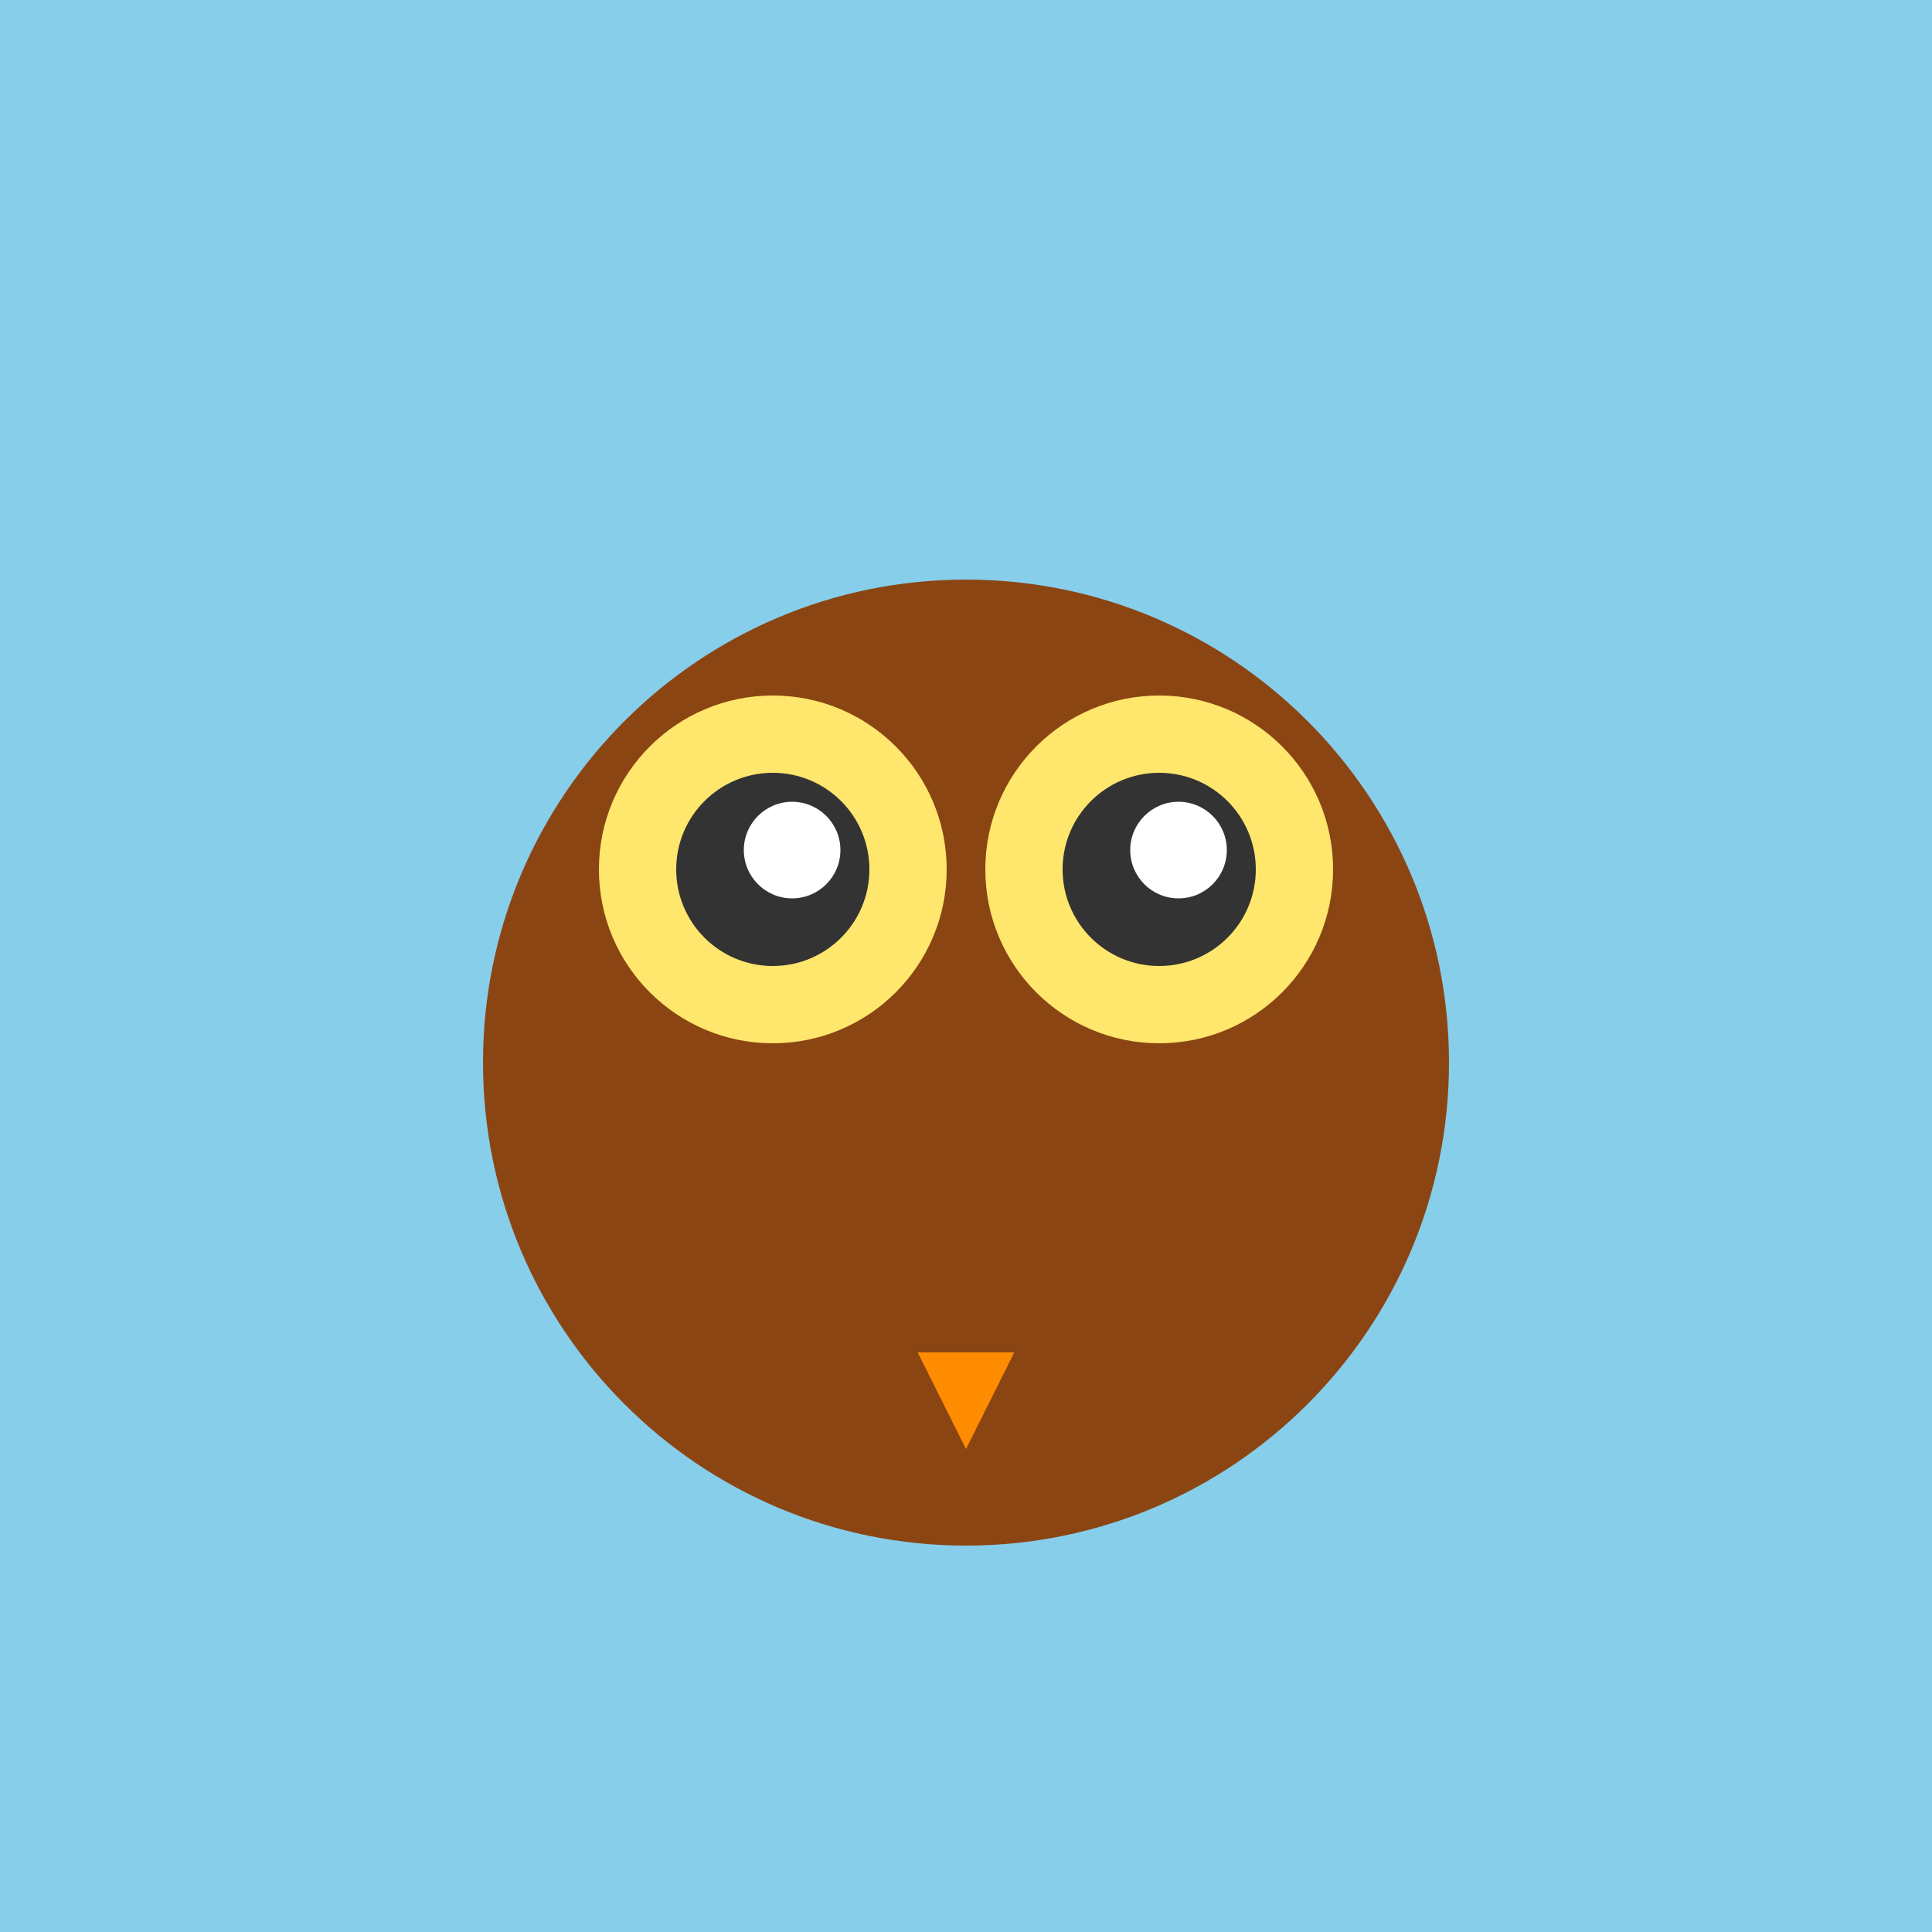
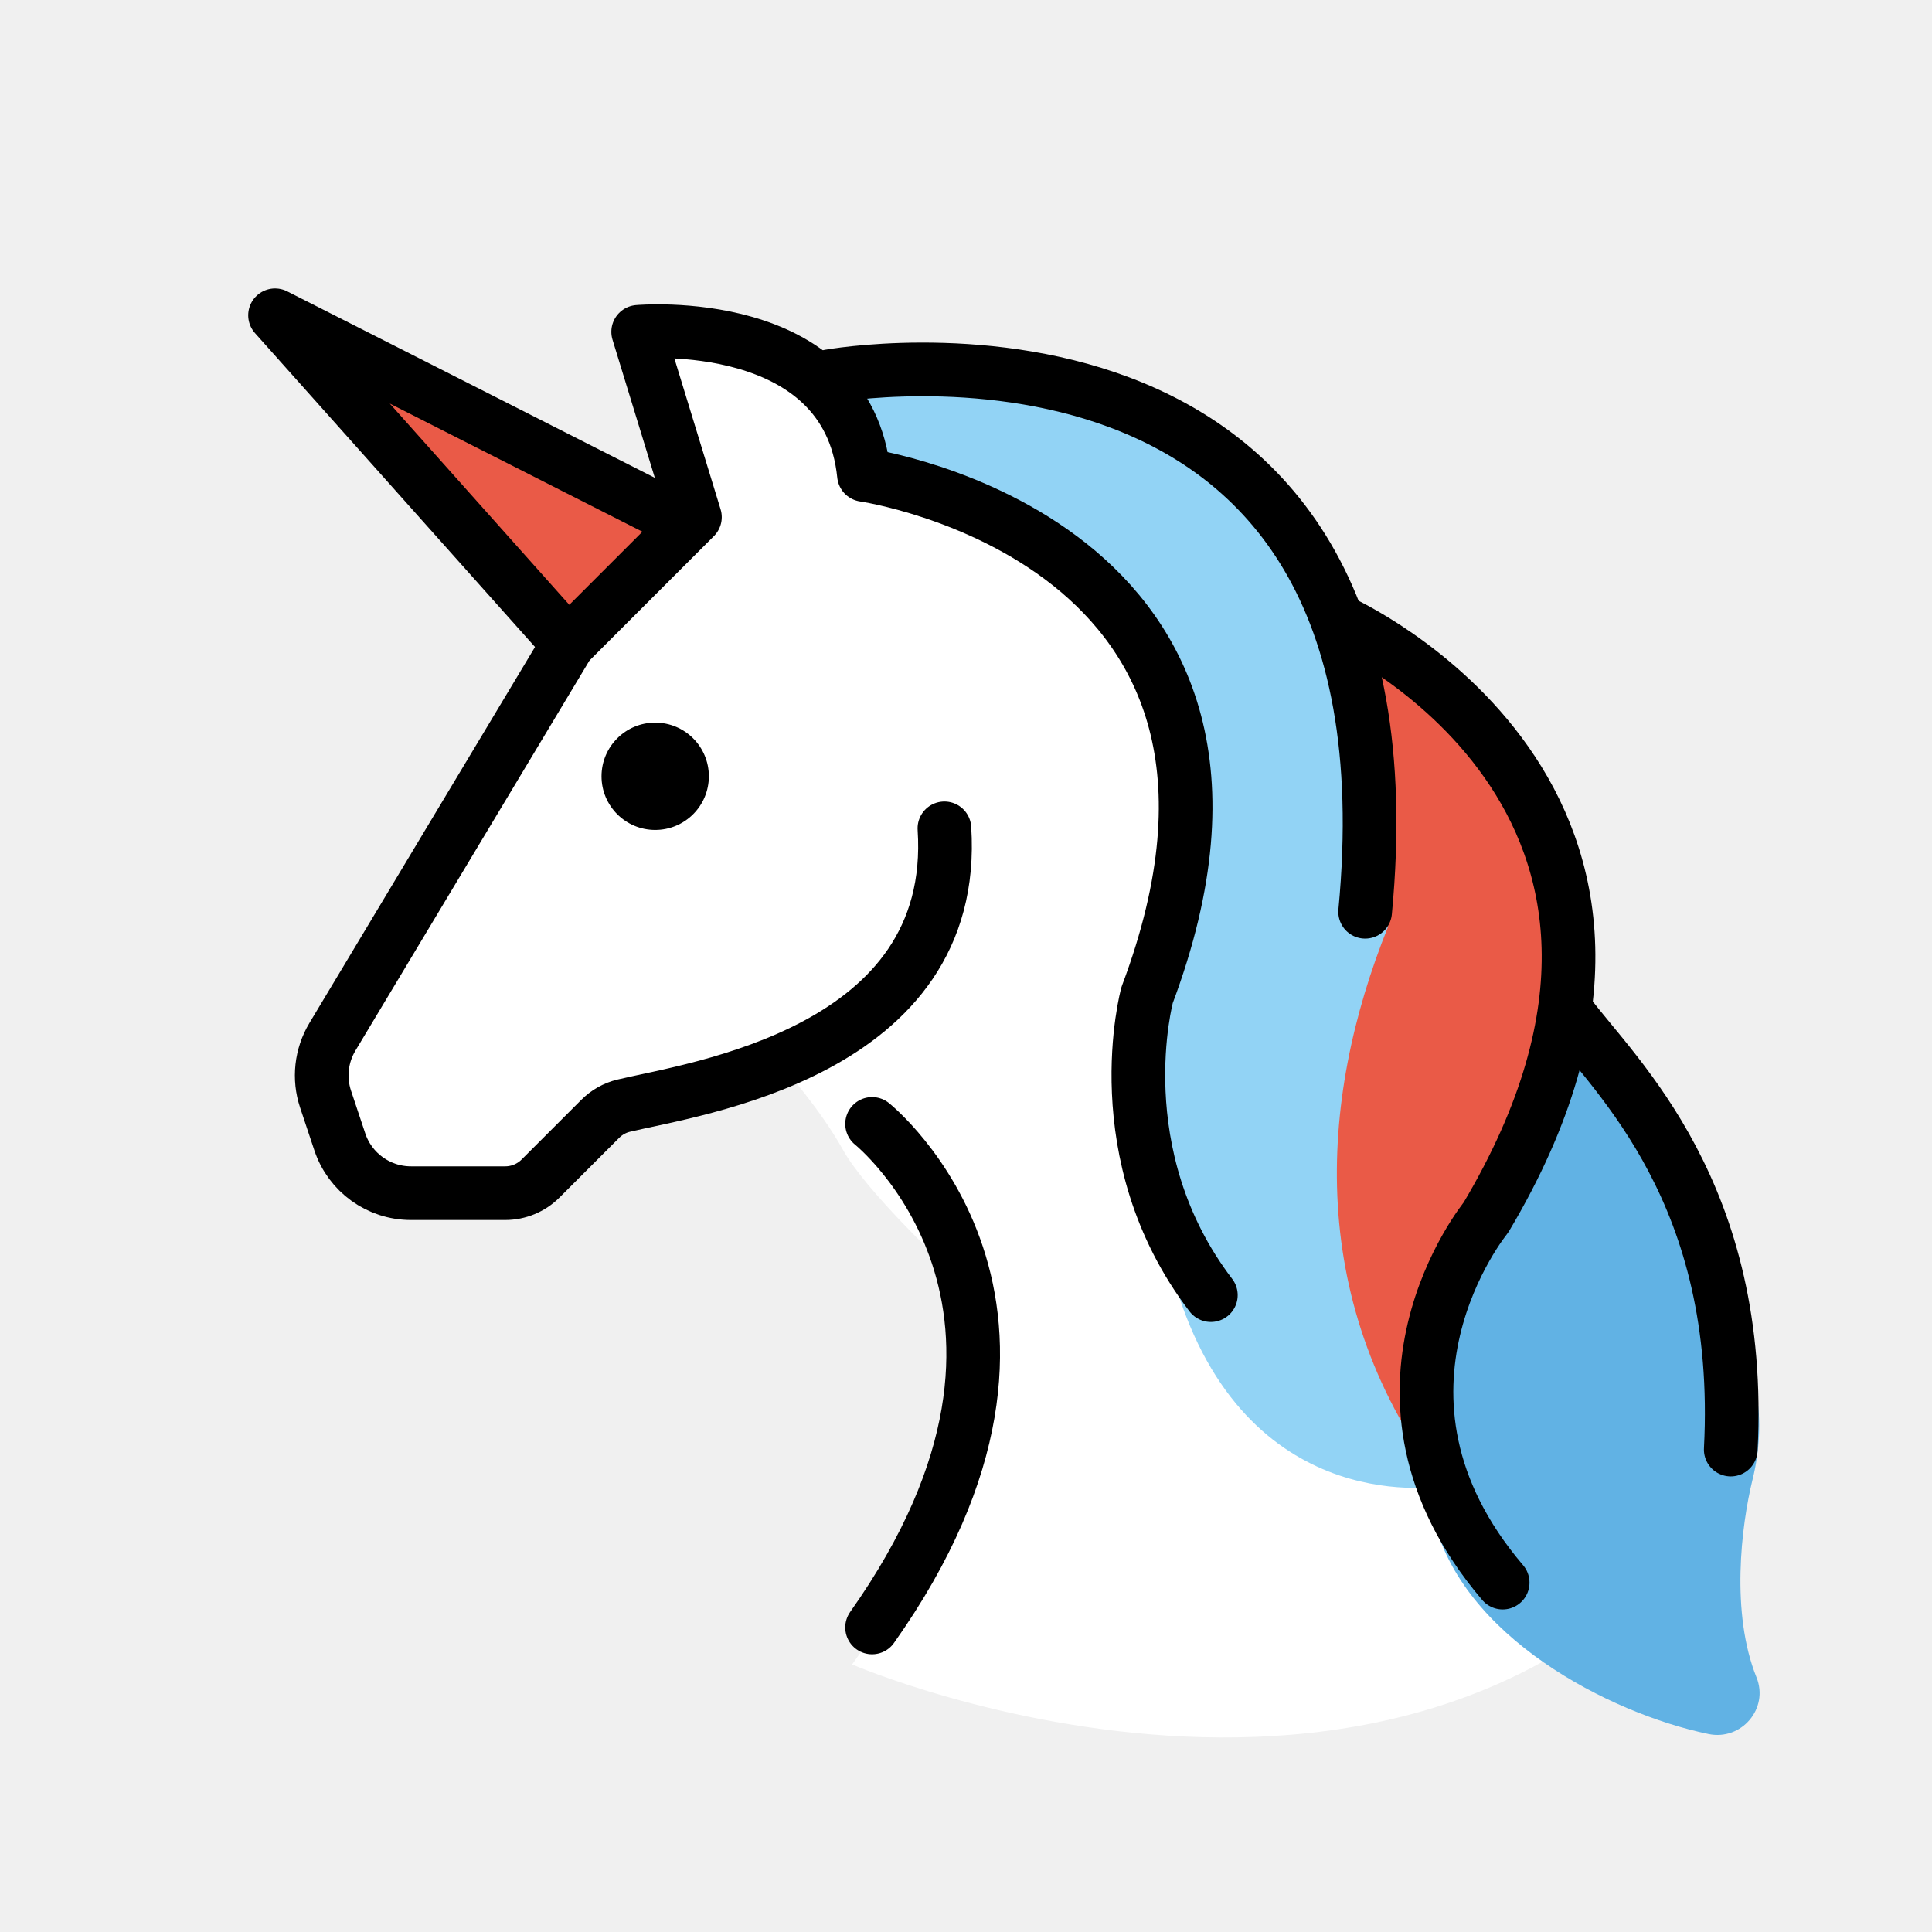
- <svg xmlns="http://www.w3.org/2000/svg" viewBox="0 0 200 200">
-   <rect fill="#87CEEB" width="200" height="200" />
-   <circle cx="100" cy="110" r="50" fill="#8B4513" />
-   <circle cx="80" cy="90" r="18" fill="#FFE66D" />
-   <circle cx="120" cy="90" r="18" fill="#FFE66D" />
-   <circle cx="80" cy="90" r="10" fill="#333" />
-   <circle cx="120" cy="90" r="10" fill="#333" />
-   <circle cx="82" cy="88" r="5" fill="white" />
-   <circle cx="122" cy="88" r="5" fill="white" />
-   <polygon points="95,140 100,150 105,140" fill="#FF8C00" />
+ <svg xmlns="http://www.w3.org/2000/svg" id="emoji" viewBox="0 0 72 72">
+   <g id="color">
+     <path fill="#FFFFFF" stroke="none" d="M23.754,12.362l1.667,7.167l-5.333,5.333l-8.333,14.333l1,4.667l2.167,1.333l4-0.167 l3.5-3.333l6.833-1.833c0,0,1.333,1.5,2.167,3s3.667,4.167,3.667,4.167l0.5,6l-1.833,6.167l-2,2.833 c0,0,22,9.5,33.167-7l-0.5-6l-1.833-5l-3.333-5.167l-1-1.5l-0.167-5.167l-2.833-5.333l-5-3l-2.667-4.5l-5.167-4.167 l-6.5-1.5l-5.667,1l-4.167-2.167L23.754,12.362z" />
+     <path fill="#EA5A47" stroke="none" d="M50.671,23.155l5.208,4.095c0,0,5.564,8.218-0.326,17.82c-7.049,11.492,0,0,0,0 c-1.618,3.475-2.314,6.742-1.738,9.722l-5.311-4.417V34.292L50.671,23.155z" />
+     <polyline fill="#EA5A47" stroke="none" points="25.898,19.271 10.785,12.021 15.951,18.14 21.175,23.995 25.898,19.271" />
+     <path fill="#92D3F5" stroke="none" d="M29.737,13.631l10.768,0.136c0,0,9.238,4.066,10.536,11.816l0.687,8.957 c-2.634,6.539-3.056,14.127,2.088,20.834l0,0c0,0-7.144,1.321-9.894-7.109L42.338,43.5l0.326-6.034l1.417-5.643 l-0.283-4.893l-2.276-4.312l-3.532-2.841l-5.792-2.08L29.737,13.631" />
+     <path fill="#61B2E4" stroke="none" d="M58.455,36.75c0,0,5.519,6.407,6.998,15.119c0.184,1.083,0.125,2.193-0.138,3.259 c-0.432,1.751-0.818,4.998,0.145,7.383c0.469,1.161-0.562,2.365-1.788,2.111 c-3.709-0.769-9.244-3.647-10.257-8.088c-0.024-0.105-0.037-0.214-0.042-0.321l-0.266-5.746 c-0.013-0.286,0.052-0.57,0.188-0.821l3.692-6.836c0.067-0.123,0.116-0.255,0.148-0.391L58.455,36.75" />
+   </g>
+   <g id="hair" />
+   <g id="skin" />
+   <g id="skin-shadow" />
+   <g id="line">
+     <path fill="none" stroke="#000000" stroke-linecap="round" stroke-linejoin="round" stroke-miterlimit="10" stroke-width="2" d="M58.455,37.783C60.223,40.144,65,44.465,64.5,54.021" />
+     <path fill="none" stroke="#000000" stroke-linecap="round" stroke-linejoin="round" stroke-miterlimit="10" stroke-width="2" d="M32.5,41.885c0,0,8.478,6.782,0,18.765" />
+     <polyline fill="none" stroke="#000000" stroke-linecap="round" stroke-linejoin="round" stroke-miterlimit="10" stroke-width="2" points="24.809,19.134 10.25,11.75 21.175,23.995" />
+     <path fill="none" stroke="#000000" stroke-linecap="round" stroke-linejoin="round" stroke-miterlimit="10" stroke-width="2" d="M35.196,30.87c0.549,8.355-9.322,9.703-11.954,10.335c-0.333,0.08-0.632,0.25-0.874,0.492l-2.223,2.223 c-0.349,0.349-0.823,0.546-1.318,0.546h-3.512c-1.203,0-2.271-0.77-2.651-1.911l-0.531-1.593 c-0.258-0.774-0.165-1.622,0.255-2.322l8.786-14.644l4.724-4.724l-2.115-6.905c0,0,7.803-0.699,8.414,5.331 c0,0,16.928,2.442,10.553,19.383c0,0-1.625,5.949,2.375,11.185" />
+     <path fill="none" stroke="#000000" stroke-linecap="round" stroke-linejoin="round" stroke-miterlimit="10" stroke-width="2" d="M30.917,14.021c0,0,22.244-4.021,19.958,19.958" />
+     <path fill="none" stroke="#000000" stroke-linecap="round" stroke-linejoin="round" stroke-miterlimit="10" stroke-width="2" d="M49.919,23.155c0,0,14.767,6.587,5.456,22.22c0,0-5.375,6.562,0.625,13.604" />
+     <circle cx="24.417" cy="28.93" r="2" fill="#000000" stroke="none" />
+   </g>
</svg>
